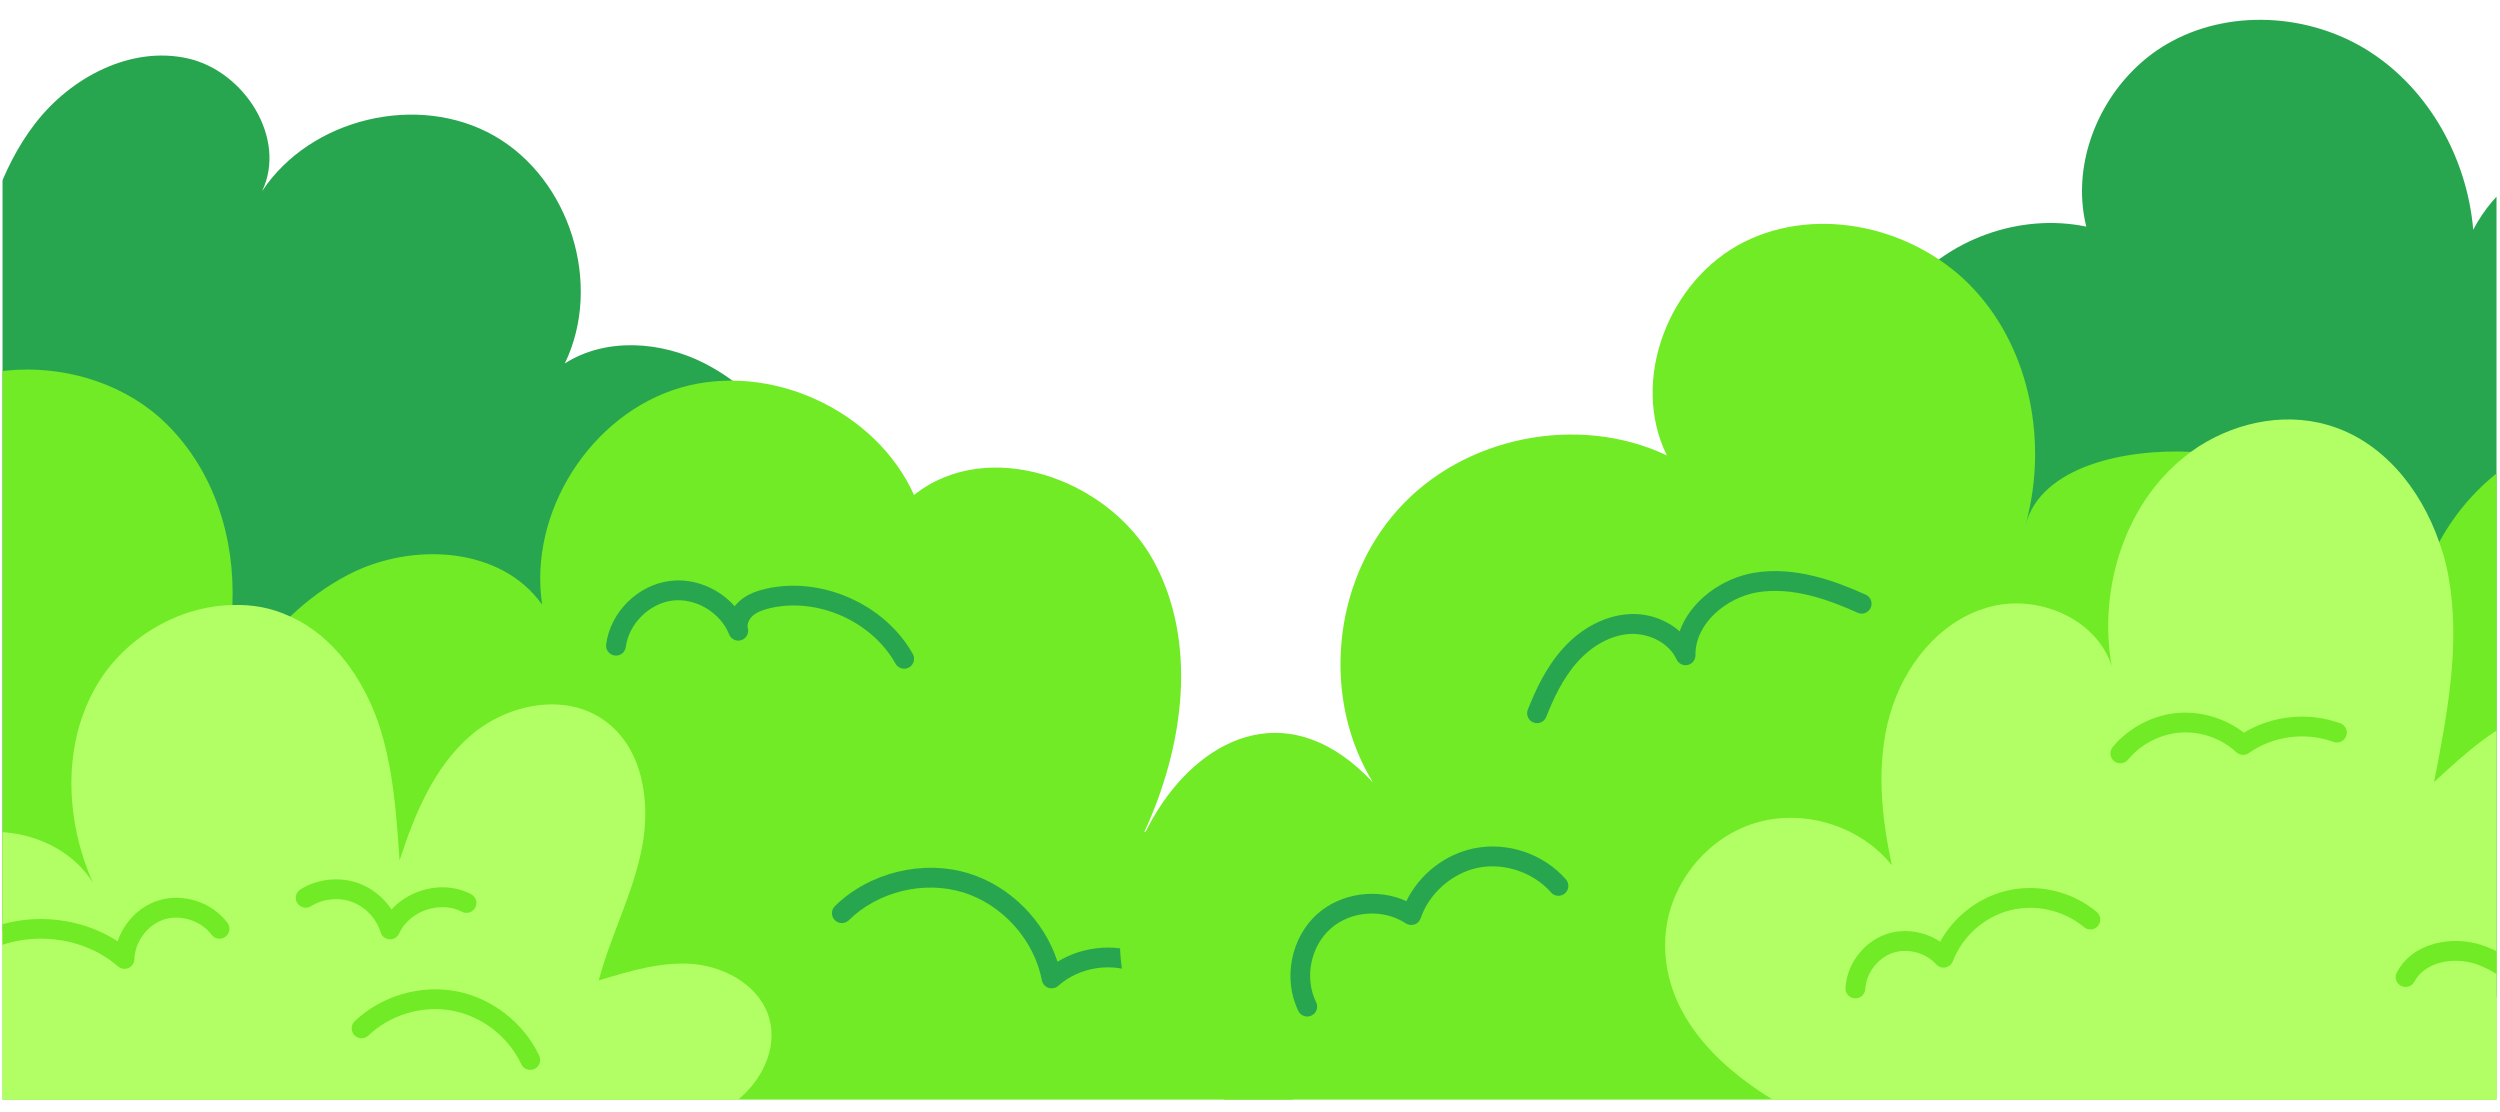
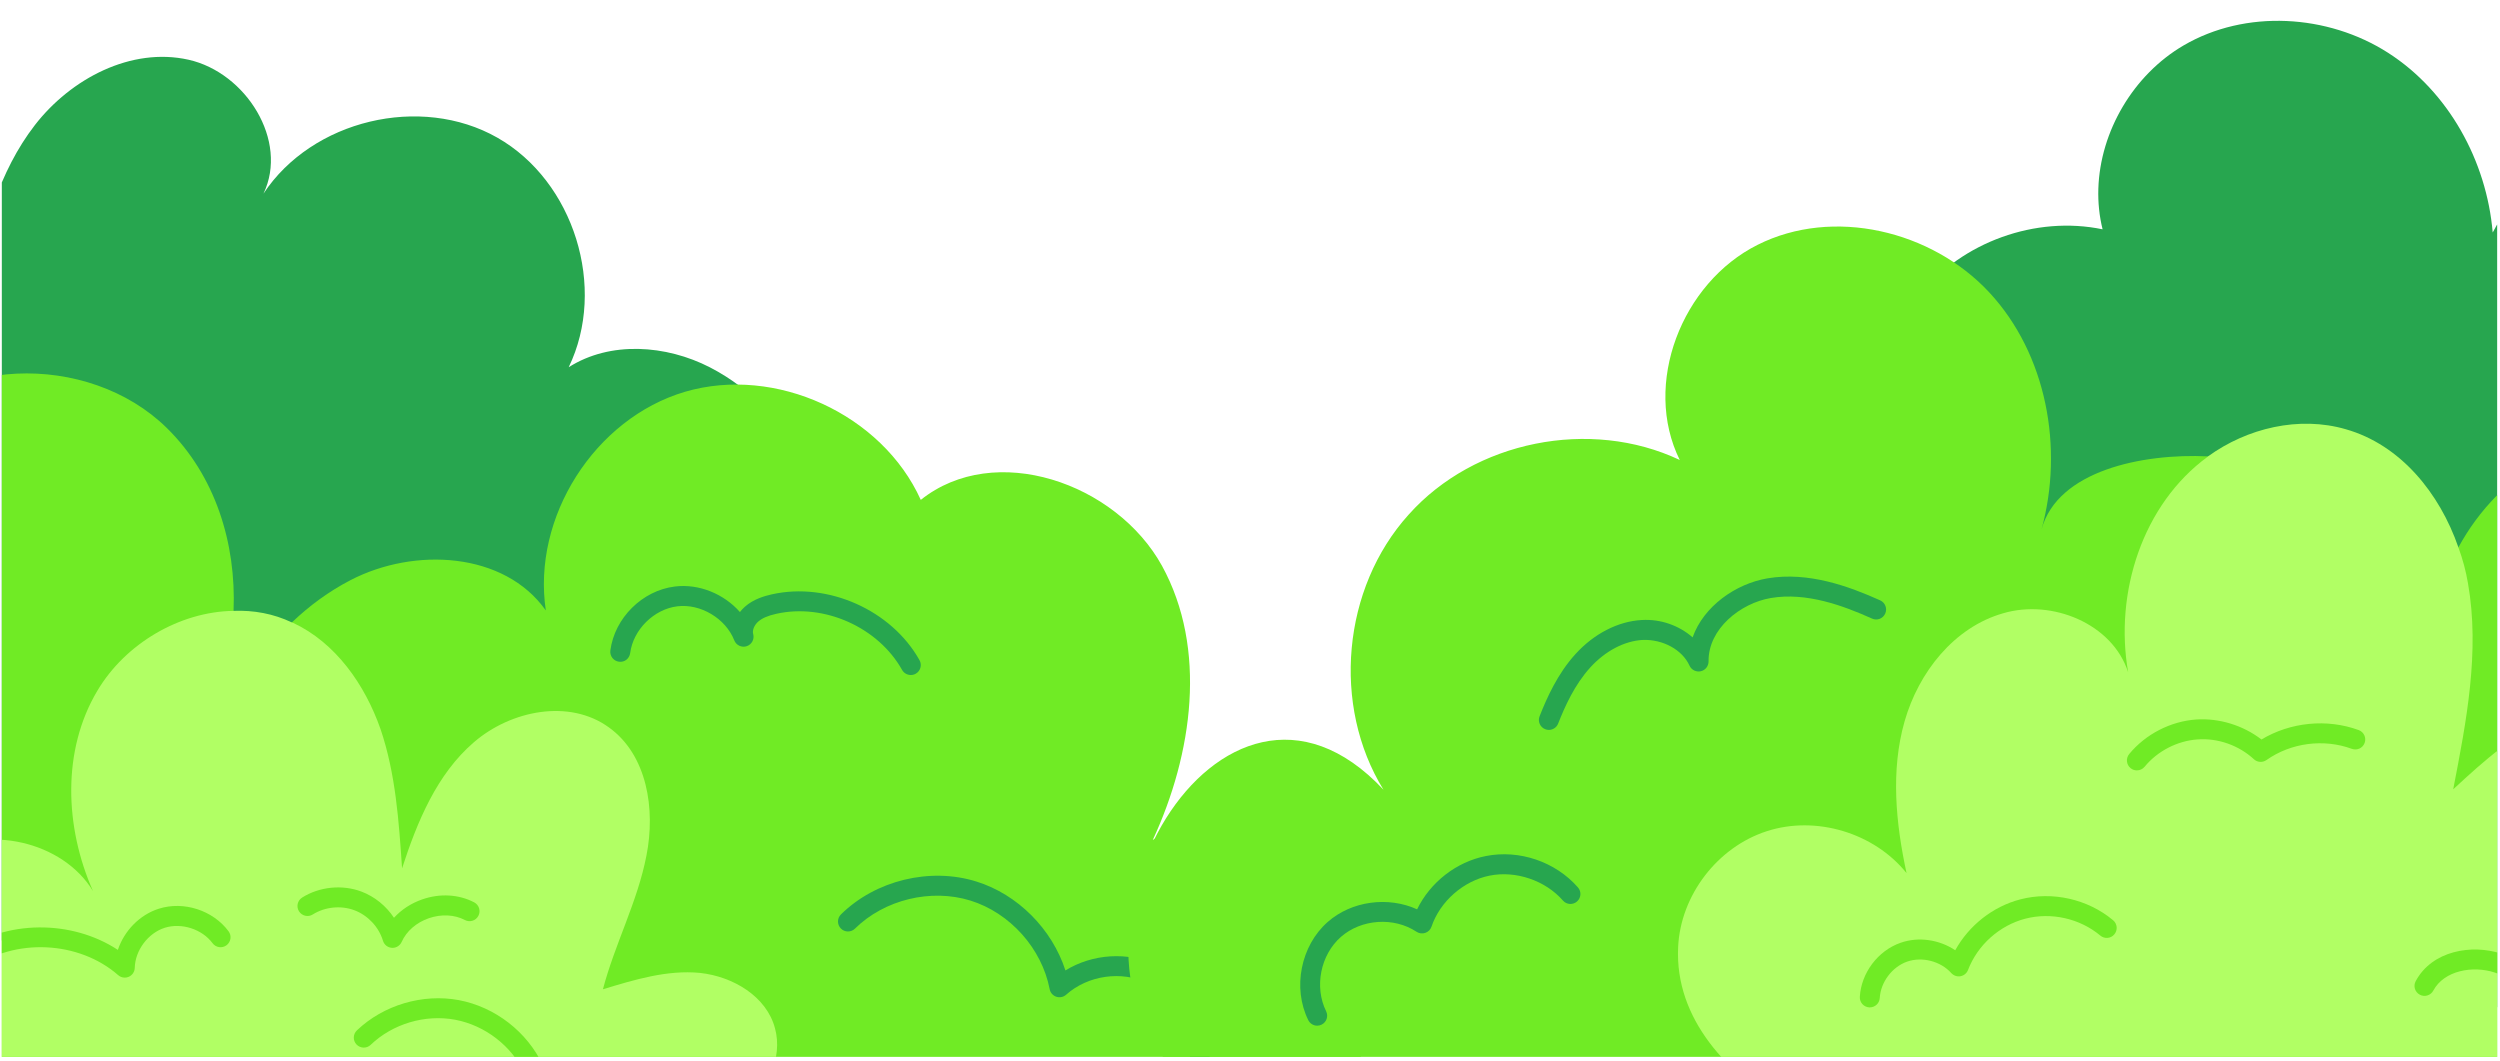
- <svg xmlns="http://www.w3.org/2000/svg" width="1075" zoomAndPan="magnify" viewBox="0 0 806.25 358.5" height="478" preserveAspectRatio="xMidYMid meet" version="1.0">
+ <svg xmlns="http://www.w3.org/2000/svg" width="1080" zoomAndPan="magnify" viewBox="0 0 810 343.5" height="458" preserveAspectRatio="xMidYMid meet" version="1.0">
  <defs>
-     <clipPath id="4572218c41">
-       <path d="M 0.82 6 L 279 6 L 279 324 L 0.82 324 Z M 0.82 6 " clip-rule="nonzero" />
+     <clipPath id="733cc44b4b">
+       <path d="M 0.59 6 L 282 6 L 282 328 L 0.59 328 Z M 0.59 6 " clip-rule="nonzero" />
    </clipPath>
-     <clipPath id="373563f3b1">
-       <path d="M 0.82 58 L 445 58 L 445 355 L 0.82 355 Z M 0.82 58 " clip-rule="nonzero" />
+     <clipPath id="66990ef17e">
+       <path d="M 0.59 59 L 446.637 59 L 446.637 342.434 L 0.59 342.434 Z M 0.59 59 " clip-rule="nonzero" />
    </clipPath>
-     <clipPath id="3813311bd7">
-       <path d="M 0.82 195 L 249 195 L 249 355 L 0.82 355 Z M 0.82 195 " clip-rule="nonzero" />
+     <clipPath id="0888708bb6">
+       <path d="M 0.59 197 L 252 197 L 252 342.434 L 0.59 342.434 Z M 0.59 197 " clip-rule="nonzero" />
    </clipPath>
-     <clipPath id="28f0d39098">
-       <path d="M 0.82 289 L 74 289 L 74 313 L 0.82 313 Z M 0.82 289 " clip-rule="nonzero" />
+     <clipPath id="b8d3cd02df">
+       <path d="M 271 283 L 392 283 L 392 342.434 L 271 342.434 Z M 271 283 " clip-rule="nonzero" />
    </clipPath>
-     <clipPath id="a4bdce75fa">
-       <path d="M 602 6 L 805.125 6 L 805.125 324 L 602 324 Z M 602 6 " clip-rule="nonzero" />
+     <clipPath id="8dcf4ef123">
+       <path d="M 0.59 293 L 75 293 L 75 317 L 0.59 317 Z M 0.59 293 " clip-rule="nonzero" />
    </clipPath>
-     <clipPath id="12ad804b10">
-       <path d="M 361 58 L 805.125 58 L 805.125 355 L 361 355 Z M 361 58 " clip-rule="nonzero" />
+     <clipPath id="6ad05139c9">
+       <path d="M 114 323 L 177 323 L 177 342.434 L 114 342.434 Z M 114 323 " clip-rule="nonzero" />
    </clipPath>
-     <clipPath id="5c657f7823">
-       <path d="M 537 135 L 805.125 135 L 805.125 355 L 537 355 Z M 537 135 " clip-rule="nonzero" />
+     <clipPath id="83caa34df9">
+       <path d="M 609 6 L 809.078 6 L 809.078 328 L 609 328 Z M 609 6 " clip-rule="nonzero" />
    </clipPath>
-     <clipPath id="eeabc4ac0b">
-       <path d="M 772 303 L 805.125 303 L 805.125 327 L 772 327 Z M 772 303 " clip-rule="nonzero" />
+     <clipPath id="c2240b16de">
+       <path d="M 365 59 L 809.078 59 L 809.078 342.434 L 365 342.434 Z M 365 59 " clip-rule="nonzero" />
+     </clipPath>
+     <clipPath id="4c251c0649">
+       <path d="M 543 137 L 809.078 137 L 809.078 342.434 L 543 342.434 Z M 543 137 " clip-rule="nonzero" />
+     </clipPath>
+     <clipPath id="6a1c63352a">
+       <path d="M 782 307 L 809.078 307 L 809.078 332 L 782 332 Z M 782 307 " clip-rule="nonzero" />
    </clipPath>
  </defs>
-   <g clip-path="url(#4572218c41)">
-     <path fill="#27a64f" d="M -395.203 60.09 C -394.633 41.734 -383.98 23.656 -367.961 14.277 C -348.141 2.672 -321.852 4.227 -302.516 16.621 C -283.18 29.02 -271 51.223 -269.055 74.102 C -255.086 47.074 -217.5 37.848 -189.758 50.359 C -162.016 62.871 -144.605 92.43 -140.449 122.57 C -138.375 137.613 -138.859 153.887 -130.465 166.539 C -122.066 179.195 -99.691 183.324 -93.012 169.688 C -93.129 151.832 -93.199 133.66 -88.039 116.562 C -82.879 99.469 -71.602 83.301 -55.012 76.684 C -38.422 70.062 -16.555 75.801 -8.723 91.848 C -5.184 73.391 -0.105 54.609 11.398 39.746 C 22.902 24.879 42.203 14.719 60.551 18.836 C 78.895 22.949 92.648 44.723 84.516 61.668 C 100.07 38.117 134.793 29.809 159.332 43.762 C 183.867 57.719 194.465 91.801 182.156 117.199 C 195.453 108.746 213.301 110.027 227.316 117.23 C 241.332 124.43 252.066 136.715 261.012 149.684 C 272.02 165.637 281.16 184.734 277.672 203.801 C 273.234 228.055 249.961 244.234 226.938 253.074 C 174.199 273.328 116.312 269.434 62.195 283.805 C 49.184 287.262 37.141 293.898 24.258 297.273 C 13.871 299.996 2.48 299.902 -8.148 301.801 C -40.004 307.5 -72.258 309.723 -104.516 311.734 C -159.59 315.172 -214.664 318.605 -269.734 322.043 C -298.539 323.84 -328.273 325.512 -355.457 315.824 C -390.184 303.449 -416.473 273.609 -432.426 240.383 C -442.035 220.371 -448.34 199.008 -453.258 177.418 C -459.969 147.949 -474.711 122.023 -452.434 94.18 C -438.793 77.121 -415.234 68.641 -393.844 73.082 C -394.906 68.809 -395.336 64.441 -395.203 60.09 Z M -395.203 60.09 " fill-opacity="1" fill-rule="nonzero" />
+   <g clip-path="url(#733cc44b4b)">
+     <path fill="#27a64f" d="M -400.527 61.137 C -399.949 42.547 -389.16 24.234 -372.934 14.734 C -352.859 2.98 -326.234 4.555 -306.648 17.109 C -287.062 29.668 -274.727 52.156 -272.758 75.328 C -258.605 47.953 -220.539 38.609 -192.438 51.281 C -164.34 63.957 -146.707 93.895 -142.496 124.422 C -140.395 139.656 -140.887 156.141 -132.383 168.957 C -123.879 181.777 -101.215 185.957 -94.449 172.145 C -94.566 154.059 -94.637 135.652 -89.41 118.336 C -84.188 101.023 -72.766 84.648 -55.961 77.941 C -39.16 71.238 -17.012 77.051 -9.078 93.305 C -5.488 74.609 -0.352 55.59 11.301 40.531 C 22.953 25.477 42.504 15.184 61.086 19.352 C 79.664 23.52 93.598 45.574 85.363 62.738 C 101.117 38.883 136.285 30.465 161.141 44.602 C 185.992 58.734 196.723 93.258 184.258 118.98 C 197.727 110.418 215.801 111.719 230 119.012 C 244.195 126.305 255.066 138.75 264.129 151.883 C 275.277 168.043 284.535 187.387 281 206.695 C 276.508 231.262 252.938 247.648 229.613 256.605 C 176.195 277.121 117.566 273.172 62.754 287.73 C 49.574 291.23 37.375 297.953 24.328 301.371 C 13.809 304.129 2.273 304.031 -8.496 305.957 C -40.758 311.73 -73.426 313.98 -106.102 316.02 C -161.883 319.5 -217.664 322.977 -273.445 326.457 C -302.621 328.277 -332.738 329.977 -360.27 320.164 C -395.445 307.629 -422.07 277.402 -438.23 243.75 C -447.965 223.48 -454.348 201.844 -459.328 179.973 C -466.129 150.129 -481.055 123.871 -458.496 95.664 C -444.676 78.391 -420.812 69.797 -399.148 74.297 C -400.227 69.969 -400.664 65.547 -400.527 61.137 Z M -400.527 61.137 " fill-opacity="1" fill-rule="nonzero" />
  </g>
-   <g clip-path="url(#373563f3b1)">
-     <path fill="#70eb25" d="M 438.227 333.418 C 433.117 342.484 425.582 349.379 416.77 354.617 L -671.785 354.617 C -677.789 352.191 -683.41 348.742 -688.391 344.273 C -735.395 301.879 -676.254 196.41 -623.883 252.34 C -640.488 225.395 -637.039 187.855 -615.836 164.359 C -594.762 140.738 -557.719 133.332 -529.105 146.867 C -541.113 122.605 -528.465 90.176 -504.195 78.043 C -480.055 65.914 -448.504 73.449 -430.109 93.238 C -411.719 113.031 -406.227 143.039 -413.379 169.086 C -408.27 150.316 -381.188 144.695 -360.113 145.719 C -352.832 145.973 -346.316 146.996 -341.59 148.527 C -315.023 156.957 -294.711 191.047 -288.453 216.969 C -290.242 202.539 -287.047 187.602 -280.023 174.832 C -273.508 162.828 -263.672 152.613 -251.664 146.23 C -226.629 132.949 -193.547 136.91 -172.469 155.68 C -183.582 128.734 -175.793 95.156 -153.82 76 C -131.98 56.719 -97.617 53.273 -72.453 67.828 C -47.164 82.258 -32.855 113.668 -38.348 142.27 C -18.934 113.031 28.582 112.008 53.621 136.652 C 69.074 151.848 75.844 173.426 74.949 195.133 C 74.441 208.668 70.992 222.203 64.605 234.207 C 73.418 221.82 82.488 209.051 93.602 198.836 C 99.219 193.473 105.48 188.879 112.379 185.301 C 132.816 174.703 161.555 176.234 174.84 195.008 C 170.367 165.254 190.422 133.59 219.418 125.035 C 248.285 116.605 282.391 132.184 294.781 159.637 C 318.414 140.738 357.242 154.145 371.934 180.707 C 386.496 207.266 381.77 240.848 368.996 268.426 C 387.133 256.68 413.191 259.105 429.031 273.918 C 444.742 288.73 448.828 314.523 438.227 333.418 Z M 438.227 333.418 " fill-opacity="1" fill-rule="nonzero" />
+   <g clip-path="url(#66990ef17e)">
+     <path fill="#70eb25" d="M 443.621 337.984 C 438.449 347.164 430.812 354.148 421.887 359.453 L -680.664 359.453 C -686.746 356.996 -692.438 353.504 -697.484 348.977 C -745.098 306.039 -685.195 199.211 -632.148 255.859 C -648.969 228.57 -645.477 190.547 -624 166.75 C -602.652 142.824 -565.133 135.324 -536.152 149.031 C -548.312 124.457 -535.504 91.609 -510.922 79.324 C -486.469 67.035 -454.516 74.668 -435.883 94.715 C -417.254 114.758 -411.691 145.152 -418.938 171.535 C -413.762 152.523 -386.332 146.832 -364.984 147.867 C -357.609 148.125 -351.012 149.16 -346.227 150.711 C -319.316 159.25 -298.746 193.781 -292.406 220.035 C -294.215 205.418 -290.98 190.289 -283.867 177.355 C -277.27 165.199 -267.305 154.852 -255.145 148.387 C -229.785 134.934 -196.277 138.945 -174.93 157.957 C -186.188 130.668 -178.293 96.652 -156.043 77.254 C -133.918 57.727 -99.113 54.234 -73.629 68.977 C -48.012 83.59 -33.52 115.406 -39.086 144.375 C -19.418 114.758 28.711 113.727 54.066 138.684 C 69.723 154.074 76.578 175.934 75.672 197.918 C 75.156 211.629 71.664 225.336 65.195 237.492 C 74.121 224.949 83.309 212.016 94.562 201.668 C 100.254 196.238 106.594 191.582 113.582 187.961 C 134.281 177.227 163.391 178.777 176.848 197.789 C 172.32 167.656 192.629 135.582 222 126.918 C 251.238 118.379 285.781 134.16 298.332 161.965 C 322.266 142.824 361.598 156.402 376.477 183.305 C 391.227 210.203 386.438 244.219 373.5 272.152 C 391.871 260.254 418.266 262.711 434.309 277.715 C 450.223 292.719 454.359 318.844 443.621 337.984 Z M 443.621 337.984 " fill-opacity="1" fill-rule="nonzero" />
  </g>
-   <g clip-path="url(#3813311bd7)">
-     <path fill="#b1ff64" d="M 238.066 354.617 L -19.062 354.617 C -25.574 349.766 -31.324 342.613 -36.051 332.27 C -45.246 312.352 -39.883 285.152 -20.34 273.277 C -3.988 263.32 20.281 268.809 29.988 284.77 C 20.918 264.34 20.023 239.695 31.395 220.672 C 40.336 205.605 57.707 195.391 74.949 195.133 C 81.336 194.879 87.723 196.027 93.602 198.836 C 93.727 198.836 93.855 198.965 93.984 198.965 C 107.652 205.348 116.977 218.758 121.957 232.93 C 126.812 247.23 127.832 262.426 128.855 277.492 C 133.707 262.555 139.969 247.359 151.848 237.145 C 163.727 226.93 182.375 223.227 195.02 232.418 C 207.285 241.23 209.965 258.594 207.027 273.406 C 204.219 288.09 196.938 301.625 193.105 316.184 C 203.195 313.117 213.672 309.926 224.145 310.945 C 234.746 312.098 245.477 318.48 248.16 328.695 C 250.715 338.145 245.73 348.359 238.066 354.617 Z M 238.066 354.617 " fill-opacity="1" fill-rule="nonzero" />
+   <g clip-path="url(#0888708bb6)">
+     <path fill="#b1ff64" d="M 240.887 359.453 L -19.547 359.453 C -26.145 354.535 -31.969 347.293 -36.754 336.82 C -46.07 316.645 -40.637 289.098 -20.844 277.066 C -4.281 266.98 20.301 272.543 30.133 288.707 C 20.945 268.016 20.043 243.055 31.555 223.785 C 40.613 208.523 58.207 198.176 75.672 197.918 C 82.141 197.66 88.609 198.824 94.562 201.668 C 94.691 201.668 94.82 201.797 94.949 201.797 C 108.793 208.266 118.238 221.844 123.285 236.199 C 128.199 250.684 129.234 266.074 130.27 281.336 C 135.188 266.203 141.527 250.812 153.559 240.469 C 165.59 230.121 184.48 226.371 197.289 235.684 C 209.707 244.605 212.426 262.195 209.449 277.199 C 206.602 292.07 199.23 305.781 195.348 320.523 C 205.57 317.418 216.176 314.188 226.785 315.219 C 237.523 316.383 248.391 322.852 251.109 333.199 C 253.695 342.77 248.652 353.113 240.887 359.453 Z M 240.887 359.453 " fill-opacity="1" fill-rule="nonzero" />
  </g>
-   <path fill="#27a64f" d="M 384.027 340.348 C 383.973 340.348 383.91 340.348 383.84 340.344 C 382.082 340.242 380.742 338.734 380.844 336.969 C 381.379 327.629 375.871 318.27 367.438 314.211 C 359.012 310.164 348.254 311.699 341.281 317.922 C 340.406 318.695 339.203 318.934 338.125 318.57 C 337.039 318.203 336.227 317.281 336.012 316.152 C 333.516 303.141 323.328 291.75 310.676 287.812 C 298.031 283.891 283.168 287.484 273.734 296.781 C 272.484 298.008 270.465 298.008 269.219 296.742 C 267.98 295.488 267.996 293.469 269.254 292.227 C 280.32 281.324 297.746 277.09 312.57 281.715 C 325.836 285.844 336.781 296.953 341.055 310.16 C 349.676 304.84 361.016 304.031 370.207 308.465 C 380.91 313.613 387.902 325.484 387.215 337.344 C 387.117 339.039 385.711 340.348 384.027 340.348 Z M 384.027 340.348 " fill-opacity="1" fill-rule="nonzero" />
-   <path fill="#27a64f" d="M 291.59 215.66 C 290.473 215.66 289.387 215.074 288.801 214.027 C 281.148 200.371 263.84 192.648 248.566 196.074 C 245.848 196.68 243.996 197.484 242.746 198.602 C 241.5 199.711 240.84 201.363 241.168 202.547 C 241.629 204.18 240.719 205.895 239.105 206.438 C 237.496 206.969 235.742 206.156 235.121 204.566 C 232.375 197.547 224.293 192.754 216.887 193.684 C 209.41 194.598 202.785 201.168 201.82 208.645 C 201.59 210.398 200.031 211.648 198.242 211.402 C 196.492 211.172 195.258 209.574 195.484 207.82 C 196.832 197.422 205.699 188.621 216.117 187.348 C 223.848 186.387 231.812 189.715 236.934 195.516 C 237.391 194.918 237.914 194.348 238.5 193.832 C 241.25 191.383 244.762 190.383 247.168 189.84 C 265.082 185.844 285.398 194.879 294.379 210.91 C 295.238 212.449 294.688 214.395 293.148 215.254 C 292.656 215.527 292.121 215.66 291.59 215.66 Z M 291.59 215.66 " fill-opacity="1" fill-rule="nonzero" />
-   <g clip-path="url(#28f0d39098)">
-     <path fill="#70eb25" d="M 40.148 312.461 C 39.387 312.461 38.641 312.188 38.047 311.668 C 25.457 300.641 4.965 299.684 -8.594 309.484 C -10.027 310.496 -12.016 310.191 -13.055 308.77 C -14.086 307.34 -13.762 305.348 -12.336 304.312 C 2.066 293.898 23.152 293.863 37.941 303.59 C 39.961 297.508 44.883 292.371 51.027 290.422 C 58.984 287.871 68.379 290.926 73.355 297.641 C 74.41 299.055 74.109 301.059 72.695 302.105 C 71.285 303.152 69.277 302.863 68.227 301.441 C 64.879 296.93 58.32 294.828 52.961 296.504 C 47.602 298.207 43.469 303.727 43.344 309.336 C 43.312 310.578 42.57 311.691 41.434 312.191 C 41.023 312.371 40.586 312.461 40.148 312.461 Z M 40.148 312.461 " fill-opacity="1" fill-rule="nonzero" />
+   <g clip-path="url(#b8d3cd02df)">
+     <path fill="#27a64f" d="M 388.727 345 C 388.668 345 388.605 345 388.535 344.992 C 386.754 344.895 385.398 343.363 385.5 341.578 C 386.043 332.117 380.465 322.641 371.922 318.527 C 363.387 314.43 352.492 315.984 345.43 322.285 C 344.543 323.07 343.324 323.309 342.23 322.941 C 341.133 322.57 340.312 321.637 340.09 320.492 C 337.562 307.312 327.246 295.773 314.43 291.789 C 301.625 287.82 286.57 291.457 277.012 300.871 C 275.75 302.117 273.699 302.117 272.438 300.832 C 271.188 299.562 271.199 297.52 272.477 296.262 C 283.684 285.215 301.332 280.93 316.348 285.613 C 329.785 289.797 340.871 301.047 345.199 314.422 C 353.93 309.035 365.414 308.215 374.727 312.707 C 385.566 317.922 392.648 329.945 391.953 341.957 C 391.852 343.676 390.43 345 388.727 345 Z M 388.727 345 " fill-opacity="1" fill-rule="nonzero" />
  </g>
-   <path fill="#70eb25" d="M 171.004 345.043 C 169.805 345.043 168.652 344.363 168.109 343.203 C 163.98 334.352 155.441 327.734 145.828 325.926 C 136.227 324.145 125.863 327.211 118.812 333.957 C 117.539 335.18 115.52 335.129 114.297 333.859 C 113.078 332.586 113.125 330.566 114.395 329.344 C 122.93 321.199 135.477 317.512 147.008 319.656 C 158.609 321.832 168.906 329.824 173.898 340.496 C 174.645 342.102 173.953 343.996 172.355 344.742 C 171.918 344.949 171.457 345.043 171.004 345.043 Z M 171.004 345.043 " fill-opacity="1" fill-rule="nonzero" />
-   <path fill="#70eb25" d="M 125.805 302.934 C 125.734 302.934 125.672 302.934 125.602 302.926 C 124.27 302.848 123.133 301.941 122.746 300.664 C 121.418 296.258 117.914 292.516 113.598 290.898 C 109.293 289.293 104.188 289.805 100.289 292.254 C 98.816 293.199 96.832 292.738 95.883 291.242 C 94.949 289.754 95.398 287.781 96.895 286.84 C 102.445 283.352 109.711 282.621 115.844 284.926 C 120.07 286.512 123.762 289.535 126.266 293.312 C 128.641 290.707 131.758 288.656 135.328 287.422 C 140.973 285.453 147.027 285.805 151.93 288.383 C 153.488 289.203 154.086 291.133 153.266 292.695 C 152.441 294.262 150.508 294.852 148.949 294.031 C 145.625 292.277 141.414 292.086 137.422 293.449 C 133.418 294.836 130.25 297.602 128.723 301.039 C 128.203 302.199 127.055 302.934 125.805 302.934 Z M 125.805 302.934 " fill-opacity="1" fill-rule="nonzero" />
-   <g clip-path="url(#a4bdce75fa)">
-     <path fill="#27a64f" d="M 671.469 60.09 C 672.039 41.734 682.691 23.656 698.711 14.277 C 718.531 2.672 744.82 4.227 764.156 16.621 C 783.488 29.02 795.672 51.223 797.613 74.102 C 811.586 47.074 849.172 37.848 876.914 50.359 C 904.656 62.871 922.062 92.43 926.223 122.57 C 928.297 137.613 927.809 153.887 936.207 166.539 C 944.602 179.195 966.977 183.324 973.656 169.688 C 973.543 151.832 973.473 133.66 978.633 116.562 C 983.793 99.469 995.066 83.301 1011.66 76.684 C 1028.246 70.062 1050.117 75.801 1057.945 91.848 C 1061.488 73.391 1066.562 54.609 1078.066 39.746 C 1089.57 24.879 1108.875 14.719 1127.219 18.836 C 1145.562 22.949 1159.316 44.723 1151.188 61.668 C 1166.742 38.117 1201.465 29.809 1226 43.762 C 1250.539 57.719 1261.133 91.801 1248.828 117.199 C 1262.125 108.746 1279.973 110.027 1293.988 117.23 C 1308.004 124.43 1318.734 136.715 1327.684 149.684 C 1338.691 165.637 1347.828 184.734 1344.344 203.801 C 1339.906 228.055 1316.633 244.234 1293.609 253.074 C 1240.867 273.328 1182.984 269.434 1128.867 283.805 C 1115.855 287.262 1103.809 293.898 1090.93 297.273 C 1080.543 299.996 1069.152 299.902 1058.523 301.801 C 1026.668 307.5 994.414 309.723 962.156 311.734 C 907.082 315.172 852.008 318.605 796.934 322.043 C 768.133 323.84 738.398 325.512 711.215 315.824 C 676.488 303.449 650.199 273.609 634.242 240.383 C 624.633 220.371 618.332 199.008 613.414 177.418 C 606.699 147.949 591.961 122.023 614.234 94.18 C 627.879 77.121 651.438 68.641 672.828 73.082 C 671.766 68.809 671.336 64.441 671.469 60.09 Z M 671.469 60.09 " fill-opacity="1" fill-rule="nonzero" />
+   <path fill="#27a64f" d="M 295.098 218.707 C 293.969 218.707 292.867 218.113 292.273 217.055 C 284.523 203.223 266.992 195.398 251.523 198.871 C 248.766 199.484 246.891 200.301 245.629 201.43 C 244.363 202.555 243.695 204.227 244.031 205.426 C 244.496 207.082 243.574 208.82 241.938 209.367 C 240.309 209.906 238.535 209.082 237.902 207.473 C 235.121 200.363 226.934 195.508 219.438 196.449 C 211.863 197.375 205.152 204.031 204.176 211.602 C 203.941 213.379 202.359 214.648 200.547 214.395 C 198.777 214.16 197.527 212.543 197.754 210.77 C 199.121 200.238 208.102 191.32 218.652 190.031 C 226.488 189.059 234.555 192.43 239.738 198.305 C 240.203 197.699 240.73 197.125 241.324 196.598 C 244.113 194.117 247.668 193.105 250.105 192.559 C 268.25 188.508 288.824 197.66 297.922 213.895 C 298.793 215.457 298.238 217.426 296.676 218.297 C 296.18 218.574 295.637 218.707 295.098 218.707 Z M 295.098 218.707 " fill-opacity="1" fill-rule="nonzero" />
+   <g clip-path="url(#8dcf4ef123)">
+     <path fill="#70eb25" d="M 40.426 316.754 C 39.652 316.754 38.895 316.477 38.297 315.953 C 25.543 304.781 4.789 303.812 -8.945 313.742 C -10.398 314.766 -12.414 314.453 -13.461 313.016 C -14.512 311.57 -14.18 309.547 -12.734 308.5 C 1.852 297.953 23.211 297.918 38.188 307.766 C 40.234 301.609 45.219 296.406 51.441 294.43 C 59.504 291.848 69.016 294.941 74.059 301.742 C 75.125 303.176 74.82 305.203 73.387 306.266 C 71.961 307.324 69.926 307.035 68.863 305.594 C 65.473 301.023 58.828 298.895 53.398 300.594 C 47.973 302.316 43.785 307.906 43.66 313.59 C 43.625 314.848 42.875 315.977 41.727 316.48 C 41.309 316.664 40.867 316.754 40.426 316.754 Z M 40.426 316.754 " fill-opacity="1" fill-rule="nonzero" />
  </g>
-   <g clip-path="url(#12ad804b10)">
-     <path fill="#70eb25" d="M 1504.898 333.418 C 1499.789 342.484 1492.254 349.379 1483.438 354.617 L 394.887 354.617 C 388.883 352.191 383.262 348.742 378.281 344.273 C 331.273 301.879 390.414 196.41 442.785 252.34 C 426.18 225.395 429.629 187.855 450.832 164.359 C 471.91 140.738 508.953 133.332 537.566 146.867 C 525.559 122.605 538.203 90.176 562.473 78.043 C 586.617 65.914 618.168 73.449 636.559 93.238 C 654.953 113.031 660.445 143.039 653.293 169.086 C 658.402 150.316 685.48 144.695 706.559 145.719 C 713.84 145.973 720.355 146.996 725.078 148.527 C 751.648 156.957 771.957 191.047 778.219 216.969 C 776.43 202.539 779.621 187.602 786.648 174.832 C 793.164 162.828 802.996 152.613 815.004 146.23 C 840.039 132.949 873.125 136.91 894.199 155.68 C 883.086 128.734 890.879 95.156 912.848 76 C 934.691 56.719 969.051 53.273 994.215 67.828 C 1019.508 82.258 1033.812 113.668 1028.32 142.27 C 1047.738 113.031 1095.254 112.008 1120.289 136.652 C 1135.746 151.848 1142.516 173.426 1141.621 195.133 C 1141.109 208.668 1137.664 222.203 1131.277 234.207 C 1140.09 221.82 1149.16 209.051 1160.27 198.836 C 1165.891 193.473 1172.152 188.879 1179.047 185.301 C 1199.484 174.703 1228.227 176.234 1241.512 195.008 C 1237.039 165.254 1257.094 133.59 1286.09 125.035 C 1314.957 116.605 1349.062 132.184 1361.453 159.637 C 1385.082 140.738 1423.914 154.145 1438.605 180.707 C 1453.168 207.266 1448.441 240.848 1435.668 268.426 C 1453.805 256.68 1479.863 259.105 1495.703 273.918 C 1511.414 288.73 1515.5 314.523 1504.898 333.418 Z M 1504.898 333.418 " fill-opacity="1" fill-rule="nonzero" />
+   <g clip-path="url(#6ad05139c9)">
+     <path fill="#70eb25" d="M 172.961 349.754 C 171.746 349.754 170.578 349.066 170.031 347.891 C 165.848 338.926 157.199 332.227 147.465 330.395 C 137.734 328.586 127.242 331.695 120.098 338.527 C 118.809 339.766 116.762 339.715 115.523 338.426 C 114.293 337.137 114.336 335.094 115.625 333.855 C 124.27 325.605 136.977 321.867 148.656 324.039 C 160.406 326.246 170.84 334.34 175.891 345.152 C 176.648 346.773 175.949 348.695 174.332 349.453 C 173.891 349.66 173.422 349.754 172.961 349.754 Z M 172.961 349.754 " fill-opacity="1" fill-rule="nonzero" />
  </g>
-   <g clip-path="url(#5c657f7823)">
-     <path fill="#b1ff64" d="M 896.629 333.547 C 891.262 342.613 883.086 349.508 873.891 354.617 L 571.672 354.617 C 553.148 343.379 535.906 325.887 537.055 302.648 C 537.82 286.176 549.574 270.727 565.41 265.617 C 581.125 260.512 599.773 266.129 610.117 279.023 C 606.672 263.062 605.008 246.211 609.48 230.504 C 613.949 214.797 625.32 200.367 641.031 195.898 C 656.613 191.305 676.031 199.219 681.012 214.797 C 676.539 189.387 685.609 161.043 706.43 145.848 C 706.43 145.848 706.559 145.848 706.559 145.719 C 719.078 136.652 735.684 132.695 750.625 137.035 C 768.125 142.016 780.645 157.465 786.648 174.832 C 788.055 178.664 789.074 182.492 789.715 186.324 C 793.547 208.156 789.203 230.504 784.988 252.211 C 794.949 243.016 805.297 233.441 818.199 229.227 C 831.098 225.012 847.32 227.438 854.984 238.676 C 861.5 248.125 860.223 261.148 854.984 271.234 C 849.621 281.324 840.934 289.238 832.504 296.773 C 843.871 291.793 855.625 286.688 868.016 286.305 C 880.406 285.793 893.816 291.156 899.438 302.266 C 904.418 311.969 902.121 324.098 896.629 333.547 Z M 896.629 333.547 " fill-opacity="1" fill-rule="nonzero" />
+   <path fill="#70eb25" d="M 127.18 307.105 C 127.109 307.105 127.047 307.105 126.977 307.098 C 125.625 307.016 124.477 306.102 124.082 304.805 C 122.738 300.34 119.188 296.551 114.816 294.918 C 110.457 293.289 105.285 293.805 101.336 296.285 C 99.844 297.246 97.836 296.781 96.875 295.266 C 95.926 293.754 96.383 291.758 97.898 290.805 C 103.52 287.27 110.883 286.531 117.09 288.867 C 121.375 290.473 125.113 293.535 127.648 297.359 C 130.055 294.719 133.211 292.645 136.828 291.395 C 142.543 289.398 148.676 289.758 153.645 292.367 C 155.223 293.199 155.828 295.148 154.996 296.734 C 154.16 298.32 152.203 298.922 150.621 298.086 C 147.254 296.312 142.992 296.117 138.949 297.5 C 134.891 298.902 131.684 301.707 130.137 305.184 C 129.609 306.359 128.449 307.105 127.18 307.105 Z M 127.18 307.105 " fill-opacity="1" fill-rule="nonzero" />
+   <g clip-path="url(#83caa34df9)">
+     <path fill="#27a64f" d="M 679.863 61.137 C 680.441 42.547 691.23 24.234 707.457 14.734 C 727.531 2.98 754.156 4.555 773.742 17.109 C 793.324 29.668 805.664 52.156 807.633 75.328 C 821.781 47.953 859.852 38.609 887.949 51.281 C 916.051 63.957 933.68 93.895 937.895 124.422 C 939.996 139.656 939.5 156.141 948.008 168.957 C 956.512 181.777 979.172 185.957 985.938 172.145 C 985.824 154.059 985.754 135.652 990.977 118.336 C 996.203 101.023 1007.625 84.648 1024.43 77.941 C 1041.23 71.238 1063.379 77.051 1071.312 93.305 C 1074.898 74.609 1080.039 55.59 1091.691 40.531 C 1103.344 25.477 1122.895 15.184 1141.477 19.352 C 1160.055 23.52 1173.988 45.574 1165.754 62.738 C 1181.508 38.883 1216.676 30.465 1241.527 44.602 C 1266.383 58.734 1277.113 93.258 1264.648 118.98 C 1278.113 110.418 1296.191 111.719 1310.387 119.012 C 1324.586 126.305 1335.453 138.75 1344.52 151.883 C 1355.668 168.043 1364.922 187.387 1361.391 206.695 C 1356.895 231.262 1333.324 247.648 1310.004 256.605 C 1256.586 277.121 1197.957 273.172 1143.145 287.73 C 1129.965 291.23 1117.766 297.953 1104.719 301.371 C 1094.199 304.129 1082.66 304.031 1071.895 305.957 C 1039.629 311.73 1006.961 313.98 974.289 316.02 C 918.508 319.5 862.723 322.977 806.945 326.457 C 777.77 328.277 747.652 329.977 720.121 320.164 C 684.945 307.629 658.32 277.402 642.16 243.75 C 632.426 223.48 626.043 201.844 621.062 179.973 C 614.262 150.129 599.332 123.871 621.895 95.664 C 635.711 78.391 659.574 69.797 681.238 74.297 C 680.164 69.969 679.727 65.547 679.863 61.137 Z M 679.863 61.137 " fill-opacity="1" fill-rule="nonzero" />
  </g>
-   <path fill="#27a64f" d="M 495.695 233.215 C 495.305 233.215 494.91 233.148 494.523 232.992 C 492.883 232.352 492.078 230.496 492.727 228.852 C 495.078 222.887 498.508 215.223 504.211 208.957 C 510.129 202.434 517.852 198.465 525.398 198.066 C 531.508 197.684 537.422 199.867 541.684 203.613 C 545.227 193.613 555.516 186.457 565.602 184.734 C 578.75 182.504 591.793 187.328 601.691 191.781 C 603.301 192.504 604.016 194.391 603.293 196 C 602.57 197.617 600.68 198.344 599.07 197.602 C 589.988 193.52 578.094 189.074 566.676 191.031 C 556.996 192.68 546.641 200.895 546.785 211.293 C 546.805 212.805 545.762 214.125 544.281 214.457 C 542.836 214.781 541.301 214.031 540.684 212.652 C 538.371 207.555 532.152 204.188 525.734 204.438 C 519.859 204.75 513.734 207.961 508.938 213.246 C 503.93 218.75 500.816 225.727 498.664 231.195 C 498.172 232.449 496.969 233.215 495.695 233.215 Z M 495.695 233.215 " fill-opacity="1" fill-rule="nonzero" />
-   <path fill="#27a64f" d="M 421.59 327.828 C 420.41 327.828 419.281 327.176 418.727 326.047 C 413.645 315.734 416.324 302.234 424.957 294.648 C 432.621 287.902 444.305 286.398 453.547 290.613 C 457.758 281.973 466.039 275.449 475.52 273.566 C 486.262 271.434 497.816 275.383 505.004 283.598 C 506.168 284.926 506.031 286.941 504.703 288.102 C 503.383 289.262 501.359 289.141 500.199 287.801 C 494.562 281.359 485.137 278.156 476.77 279.828 C 468.379 281.492 460.902 288.059 458.156 296.148 C 457.84 297.09 457.102 297.828 456.168 298.145 C 455.238 298.461 454.191 298.332 453.367 297.789 C 446.113 292.984 435.707 293.691 429.172 299.438 C 422.637 305.191 420.602 315.414 424.453 323.227 C 425.23 324.812 424.582 326.719 422.996 327.5 C 422.543 327.723 422.062 327.828 421.59 327.828 Z M 421.59 327.828 " fill-opacity="1" fill-rule="nonzero" />
-   <path fill="#70eb25" d="M 598.359 321.98 C 598.301 321.98 598.242 321.98 598.18 321.973 C 596.418 321.875 595.07 320.367 595.172 318.609 C 595.602 310.953 600.965 303.836 608.207 301.312 C 613.957 299.285 620.633 300.301 625.691 303.699 C 630.055 295.781 637.715 289.711 646.496 287.426 C 656.738 284.758 668.102 287.32 676.195 294.109 C 677.551 295.238 677.727 297.254 676.59 298.605 C 675.469 299.965 673.457 300.152 672.094 299 C 665.57 293.531 656.375 291.449 648.105 293.605 C 639.848 295.75 632.824 302.043 629.781 310.012 C 629.387 311.051 628.473 311.805 627.375 312.012 C 626.32 312.211 625.164 311.824 624.418 310.996 C 621.035 307.203 615.125 305.672 610.316 307.336 C 605.52 309.008 601.832 313.898 601.547 318.969 C 601.453 320.664 600.043 321.98 598.359 321.98 Z M 598.359 321.98 " fill-opacity="1" fill-rule="nonzero" />
-   <path fill="#70eb25" d="M 683.801 246.164 C 683.082 246.164 682.367 245.93 681.773 245.441 C 680.414 244.32 680.215 242.312 681.328 240.949 C 686.562 234.582 694.582 230.449 702.797 229.887 C 710.109 229.395 717.793 231.75 723.648 236.285 C 732.891 230.73 744.578 229.543 754.758 233.273 C 756.41 233.883 757.262 235.715 756.656 237.375 C 756.039 239.039 754.23 239.875 752.551 239.27 C 743.551 235.961 733.086 237.324 725.246 242.863 C 724.008 243.727 722.352 243.621 721.234 242.598 C 716.457 238.18 709.77 235.777 703.234 236.258 C 696.742 236.703 690.398 239.969 686.27 245 C 685.633 245.766 684.723 246.164 683.801 246.164 Z M 683.801 246.164 " fill-opacity="1" fill-rule="nonzero" />
-   <g clip-path="url(#eeabc4ac0b)">
-     <path fill="#70eb25" d="M 820.598 326.594 C 819.773 326.594 818.945 326.277 818.32 325.641 C 811.766 318.98 805.727 313.27 798.262 310.828 C 791.352 308.551 782.102 310.102 778.609 316.613 C 777.777 318.172 775.832 318.758 774.285 317.914 C 772.734 317.086 772.148 315.152 772.984 313.594 C 778.23 303.773 790.945 301.723 800.25 304.754 C 809.082 307.652 815.719 313.898 822.875 321.164 C 824.109 322.418 824.094 324.441 822.836 325.68 C 822.211 326.289 821.406 326.594 820.598 326.594 Z M 820.598 326.594 " fill-opacity="1" fill-rule="nonzero" />
+   <g clip-path="url(#c2240b16de)">
+     <path fill="#70eb25" d="M 1524.012 337.984 C 1518.836 347.164 1511.203 354.148 1502.277 359.453 L 399.723 359.453 C 393.645 356.996 387.949 353.504 382.906 348.977 C 335.293 306.039 395.195 199.211 448.238 255.859 C 431.422 228.57 434.914 190.547 456.391 166.75 C 477.738 142.824 515.258 135.324 544.238 149.031 C 532.078 124.457 544.887 91.609 569.465 79.324 C 593.918 67.035 625.875 74.668 644.504 94.715 C 663.137 114.758 668.699 145.152 661.453 171.535 C 666.629 152.523 694.059 146.832 715.402 147.867 C 722.777 148.125 729.375 149.16 734.164 150.711 C 761.074 159.25 781.645 193.781 787.984 220.035 C 786.172 205.418 789.406 190.289 796.523 177.355 C 803.121 165.199 813.082 154.852 825.246 148.387 C 850.602 134.934 884.113 138.945 905.461 157.957 C 894.203 130.668 902.094 96.652 924.348 77.254 C 946.473 57.727 981.273 54.234 1006.762 68.977 C 1032.379 83.59 1046.867 115.406 1041.305 144.375 C 1060.973 114.758 1109.098 113.727 1134.457 138.684 C 1150.113 154.074 1156.969 175.934 1156.062 197.918 C 1155.547 211.629 1152.051 225.336 1145.582 237.492 C 1154.512 224.949 1163.695 212.016 1174.953 201.668 C 1180.645 196.238 1186.984 191.582 1193.969 187.961 C 1214.672 177.227 1243.781 178.777 1257.234 197.789 C 1252.707 167.656 1273.02 135.582 1302.391 126.918 C 1331.629 118.379 1366.172 134.16 1378.723 161.965 C 1402.656 142.824 1441.988 156.402 1456.863 183.305 C 1471.613 210.203 1466.828 244.219 1453.891 272.152 C 1472.262 260.254 1498.652 262.711 1514.695 277.715 C 1530.609 292.719 1534.75 318.844 1524.012 337.984 Z M 1524.012 337.984 " fill-opacity="1" fill-rule="nonzero" />
+   </g>
+   <g clip-path="url(#4c251c0649)">
+     <path fill="#b1ff64" d="M 907.918 338.113 C 902.484 347.293 894.203 354.277 884.887 359.453 L 578.781 359.453 C 560.023 348.07 542.555 330.352 543.719 306.812 C 544.496 290.129 556.398 274.48 572.441 269.309 C 588.355 264.137 607.246 269.824 617.723 282.887 C 614.23 266.723 612.551 249.648 617.078 233.742 C 621.605 217.836 633.121 203.223 649.035 198.695 C 664.816 194.039 684.484 202.059 689.527 217.836 C 685 192.098 694.188 163.387 715.273 147.996 C 715.273 147.996 715.402 147.996 715.402 147.867 C 728.082 138.684 744.902 134.676 760.039 139.074 C 777.766 144.117 790.441 159.766 796.523 177.355 C 797.945 181.234 798.98 185.113 799.629 188.996 C 803.512 211.109 799.109 233.742 794.84 255.73 C 804.934 246.418 815.414 236.719 828.48 232.449 C 841.547 228.18 857.977 230.641 865.742 242.02 C 872.34 251.59 871.047 264.781 865.742 275 C 860.305 285.215 851.508 293.234 842.969 300.863 C 854.484 295.82 866.387 290.648 878.938 290.262 C 891.488 289.742 905.07 295.176 910.766 306.426 C 915.809 316.254 913.48 328.543 907.918 338.113 Z M 907.918 338.113 " fill-opacity="1" fill-rule="nonzero" />
+   </g>
+   <path fill="#27a64f" d="M 501.832 236.492 C 501.434 236.492 501.035 236.422 500.645 236.262 C 498.98 235.613 498.168 233.738 498.824 232.07 C 501.207 226.027 504.68 218.266 510.453 211.918 C 516.449 205.312 524.27 201.293 531.914 200.887 C 538.105 200.5 544.094 202.711 548.406 206.508 C 551.996 196.379 562.418 189.129 572.637 187.387 C 585.953 185.125 599.16 190.012 609.188 194.52 C 610.816 195.254 611.543 197.168 610.809 198.797 C 610.078 200.434 608.164 201.172 606.531 200.418 C 597.336 196.285 585.289 191.781 573.723 193.762 C 563.918 195.43 553.43 203.754 553.574 214.285 C 553.594 215.816 552.539 217.152 551.043 217.488 C 549.578 217.816 548.023 217.059 547.398 215.664 C 545.055 210.5 538.754 207.09 532.254 207.34 C 526.305 207.656 520.102 210.91 515.242 216.266 C 510.172 221.84 507.016 228.906 504.836 234.445 C 504.34 235.715 503.121 236.492 501.832 236.492 Z M 501.832 236.492 " fill-opacity="1" fill-rule="nonzero" />
+   <path fill="#27a64f" d="M 426.77 332.32 C 425.574 332.32 424.434 331.656 423.871 330.512 C 418.723 320.07 421.438 306.398 430.18 298.711 C 437.945 291.879 449.777 290.355 459.141 294.625 C 463.402 285.875 471.793 279.27 481.395 277.359 C 492.273 275.199 503.977 279.199 511.254 287.523 C 512.438 288.867 512.297 290.906 510.953 292.082 C 509.613 293.254 507.566 293.137 506.391 291.777 C 500.684 285.254 491.137 282.008 482.66 283.699 C 474.16 285.387 466.586 292.035 463.809 300.234 C 463.484 301.188 462.738 301.934 461.793 302.254 C 460.852 302.578 459.789 302.445 458.957 301.895 C 451.609 297.027 441.07 297.746 434.449 303.562 C 427.832 309.391 425.77 319.746 429.668 327.66 C 430.457 329.262 429.801 331.195 428.195 331.984 C 427.734 332.211 427.25 332.32 426.77 332.32 Z M 426.77 332.32 " fill-opacity="1" fill-rule="nonzero" />
+   <path fill="#70eb25" d="M 605.812 326.395 C 605.754 326.395 605.695 326.395 605.629 326.391 C 603.848 326.289 602.484 324.762 602.586 322.98 C 603.02 315.227 608.453 308.02 615.789 305.461 C 621.613 303.41 628.371 304.438 633.496 307.883 C 637.918 299.859 645.676 293.711 654.57 291.398 C 664.941 288.695 676.453 291.293 684.652 298.168 C 686.023 299.312 686.199 301.352 685.051 302.723 C 683.914 304.098 681.879 304.289 680.496 303.121 C 673.887 297.582 664.574 295.473 656.199 297.656 C 647.836 299.828 640.723 306.203 637.641 314.273 C 637.242 315.328 636.312 316.09 635.199 316.297 C 634.133 316.5 632.965 316.109 632.207 315.27 C 628.781 311.43 622.793 309.875 617.922 311.562 C 613.066 313.254 609.332 318.211 609.039 323.348 C 608.945 325.062 607.52 326.395 605.812 326.395 Z M 605.812 326.395 " fill-opacity="1" fill-rule="nonzero" />
+   <path fill="#70eb25" d="M 692.352 249.605 C 691.625 249.605 690.898 249.367 690.301 248.875 C 688.922 247.738 688.719 245.703 689.852 244.32 C 695.152 237.875 703.273 233.688 711.594 233.117 C 719 232.621 726.781 235.008 732.715 239.598 C 742.078 233.973 753.914 232.77 764.223 236.547 C 765.898 237.168 766.758 239.023 766.145 240.703 C 765.52 242.391 763.688 243.234 761.988 242.621 C 752.871 239.27 742.273 240.652 734.332 246.258 C 733.078 247.137 731.398 247.031 730.27 245.996 C 725.43 241.516 718.656 239.086 712.039 239.57 C 705.461 240.02 699.035 243.328 694.855 248.426 C 694.211 249.203 693.289 249.605 692.352 249.605 Z M 692.352 249.605 " fill-opacity="1" fill-rule="nonzero" />
+   <g clip-path="url(#6a1c63352a)">
+     <path fill="#70eb25" d="M 830.91 331.07 C 830.074 331.07 829.234 330.746 828.605 330.102 C 821.965 323.359 815.848 317.574 808.285 315.098 C 801.289 312.793 791.918 314.367 788.383 320.961 C 787.539 322.539 785.57 323.133 784.004 322.277 C 782.43 321.438 781.836 319.48 782.684 317.902 C 787.996 307.957 800.879 305.879 810.301 308.949 C 819.246 311.883 825.969 318.211 833.215 325.57 C 834.465 326.84 834.453 328.891 833.176 330.141 C 832.543 330.762 831.73 331.07 830.91 331.07 Z M 830.91 331.07 " fill-opacity="1" fill-rule="nonzero" />
  </g>
</svg>
